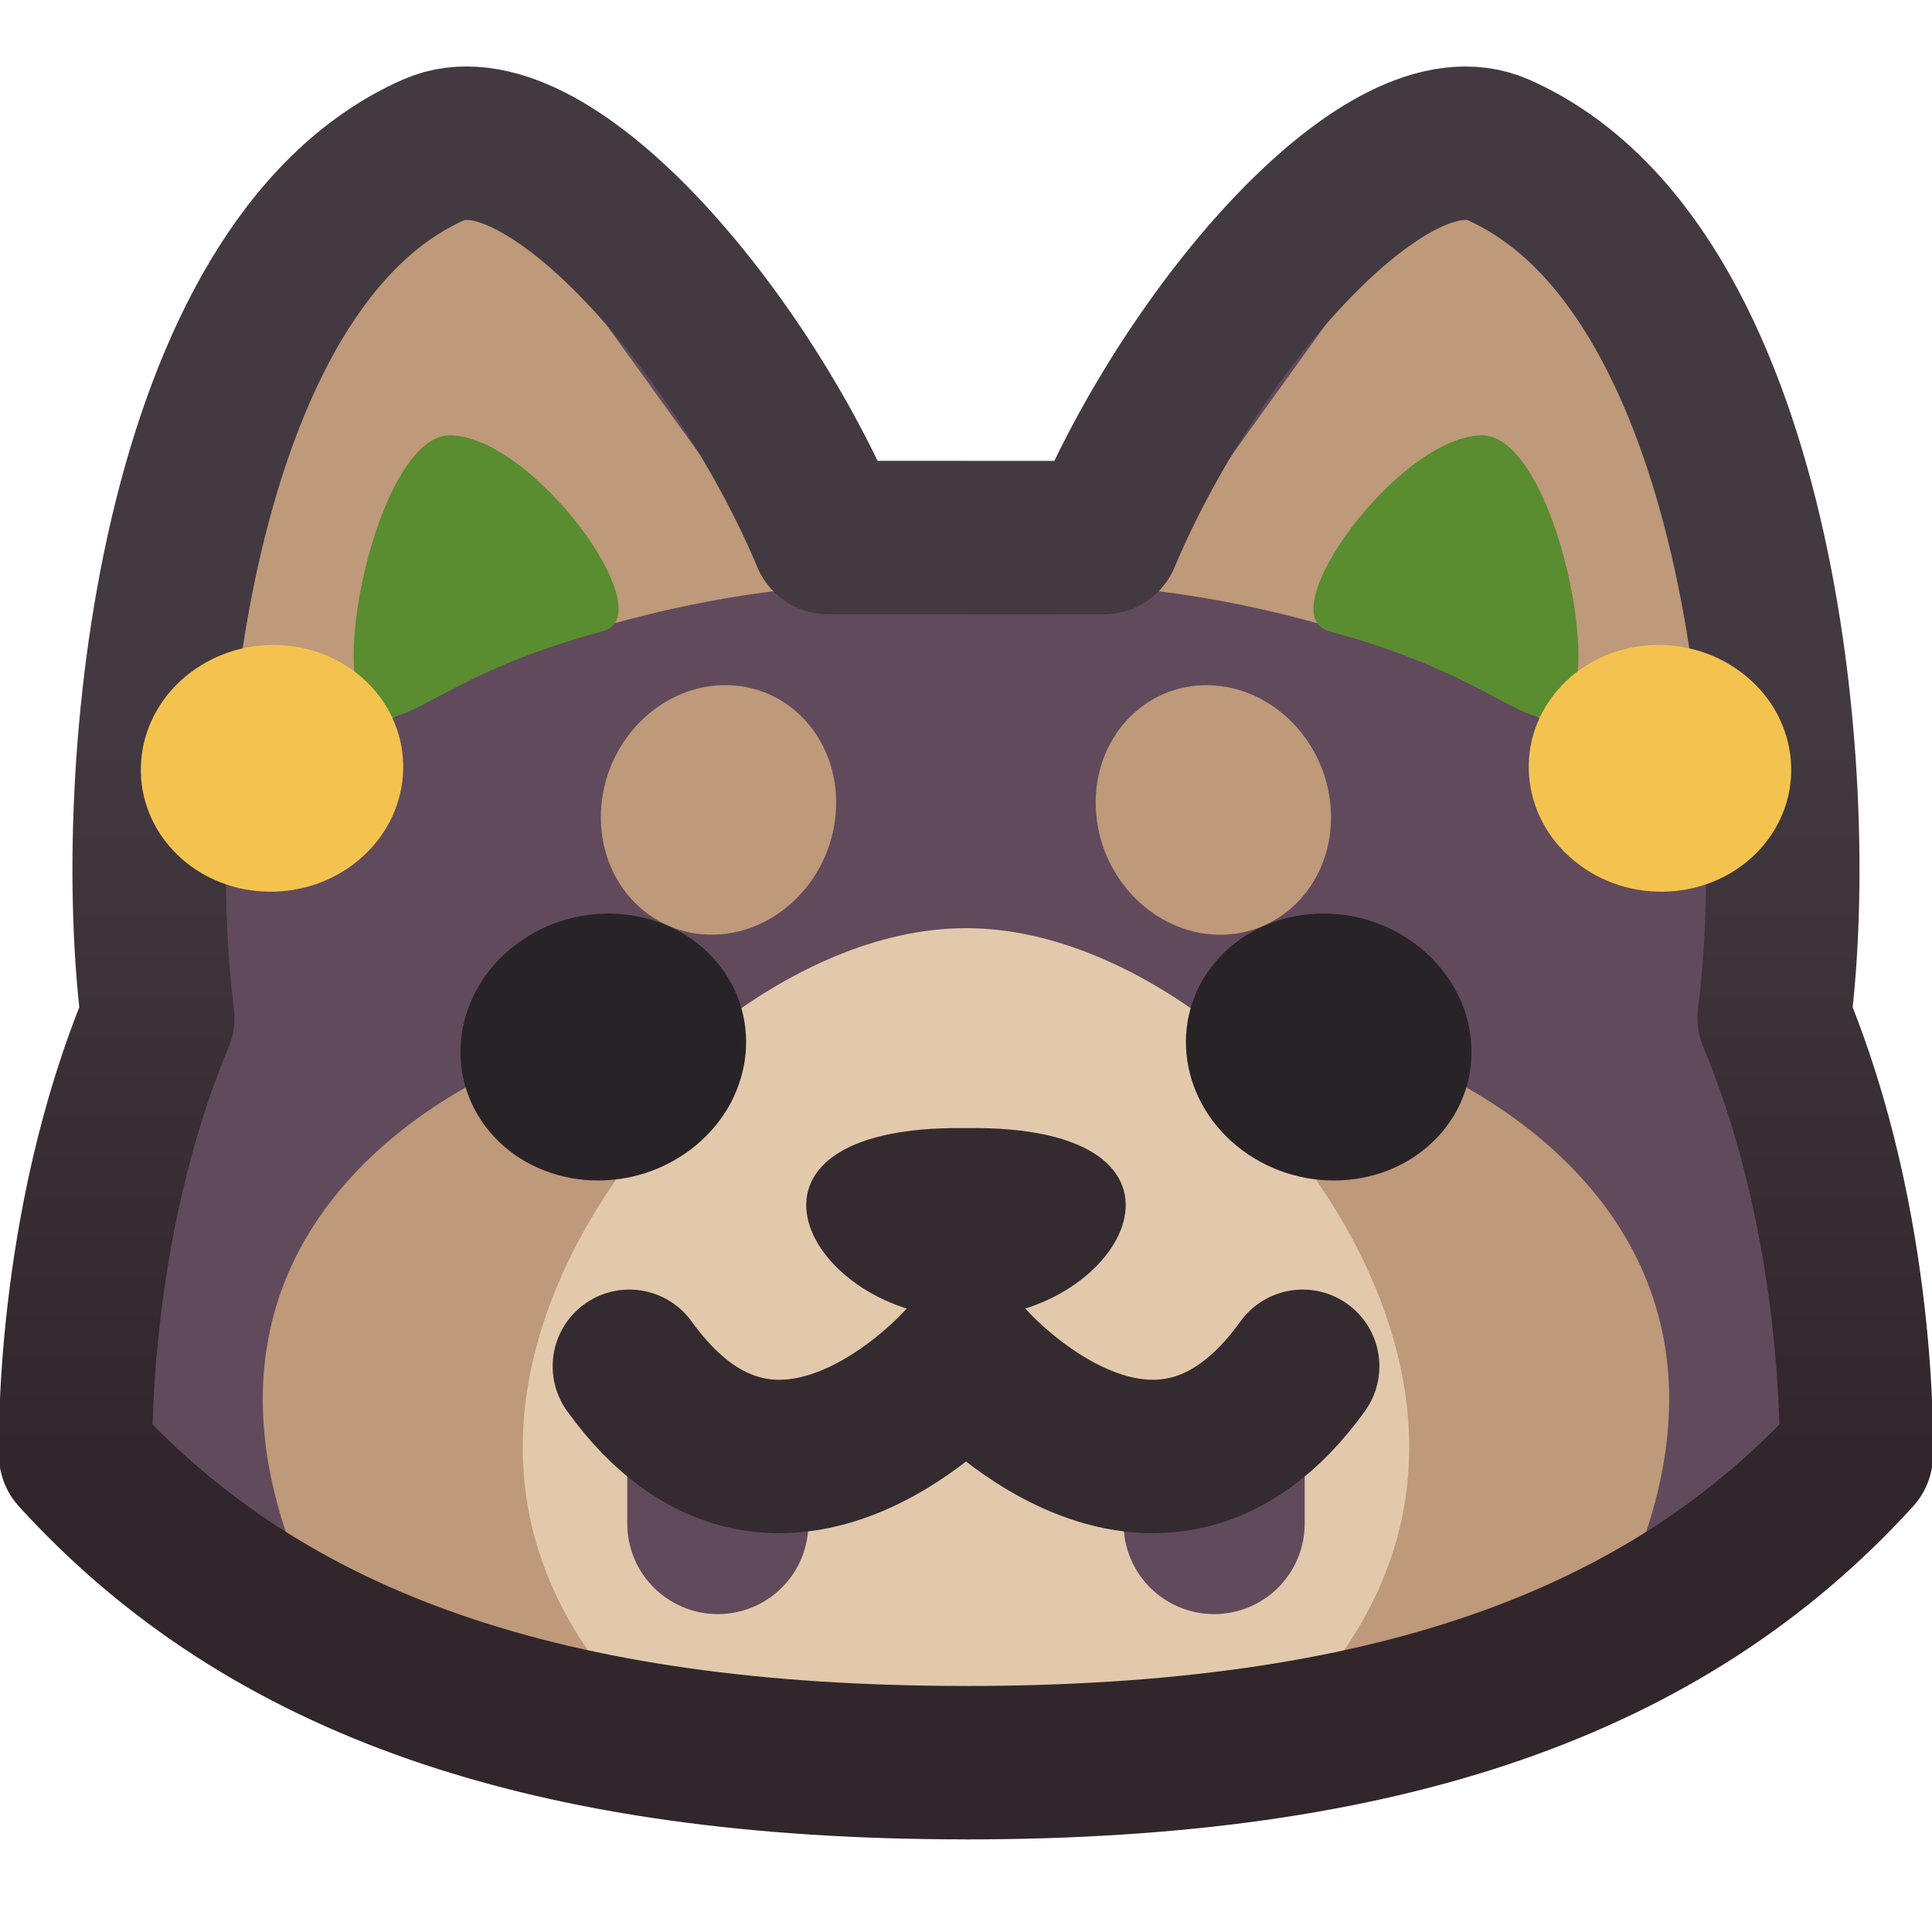
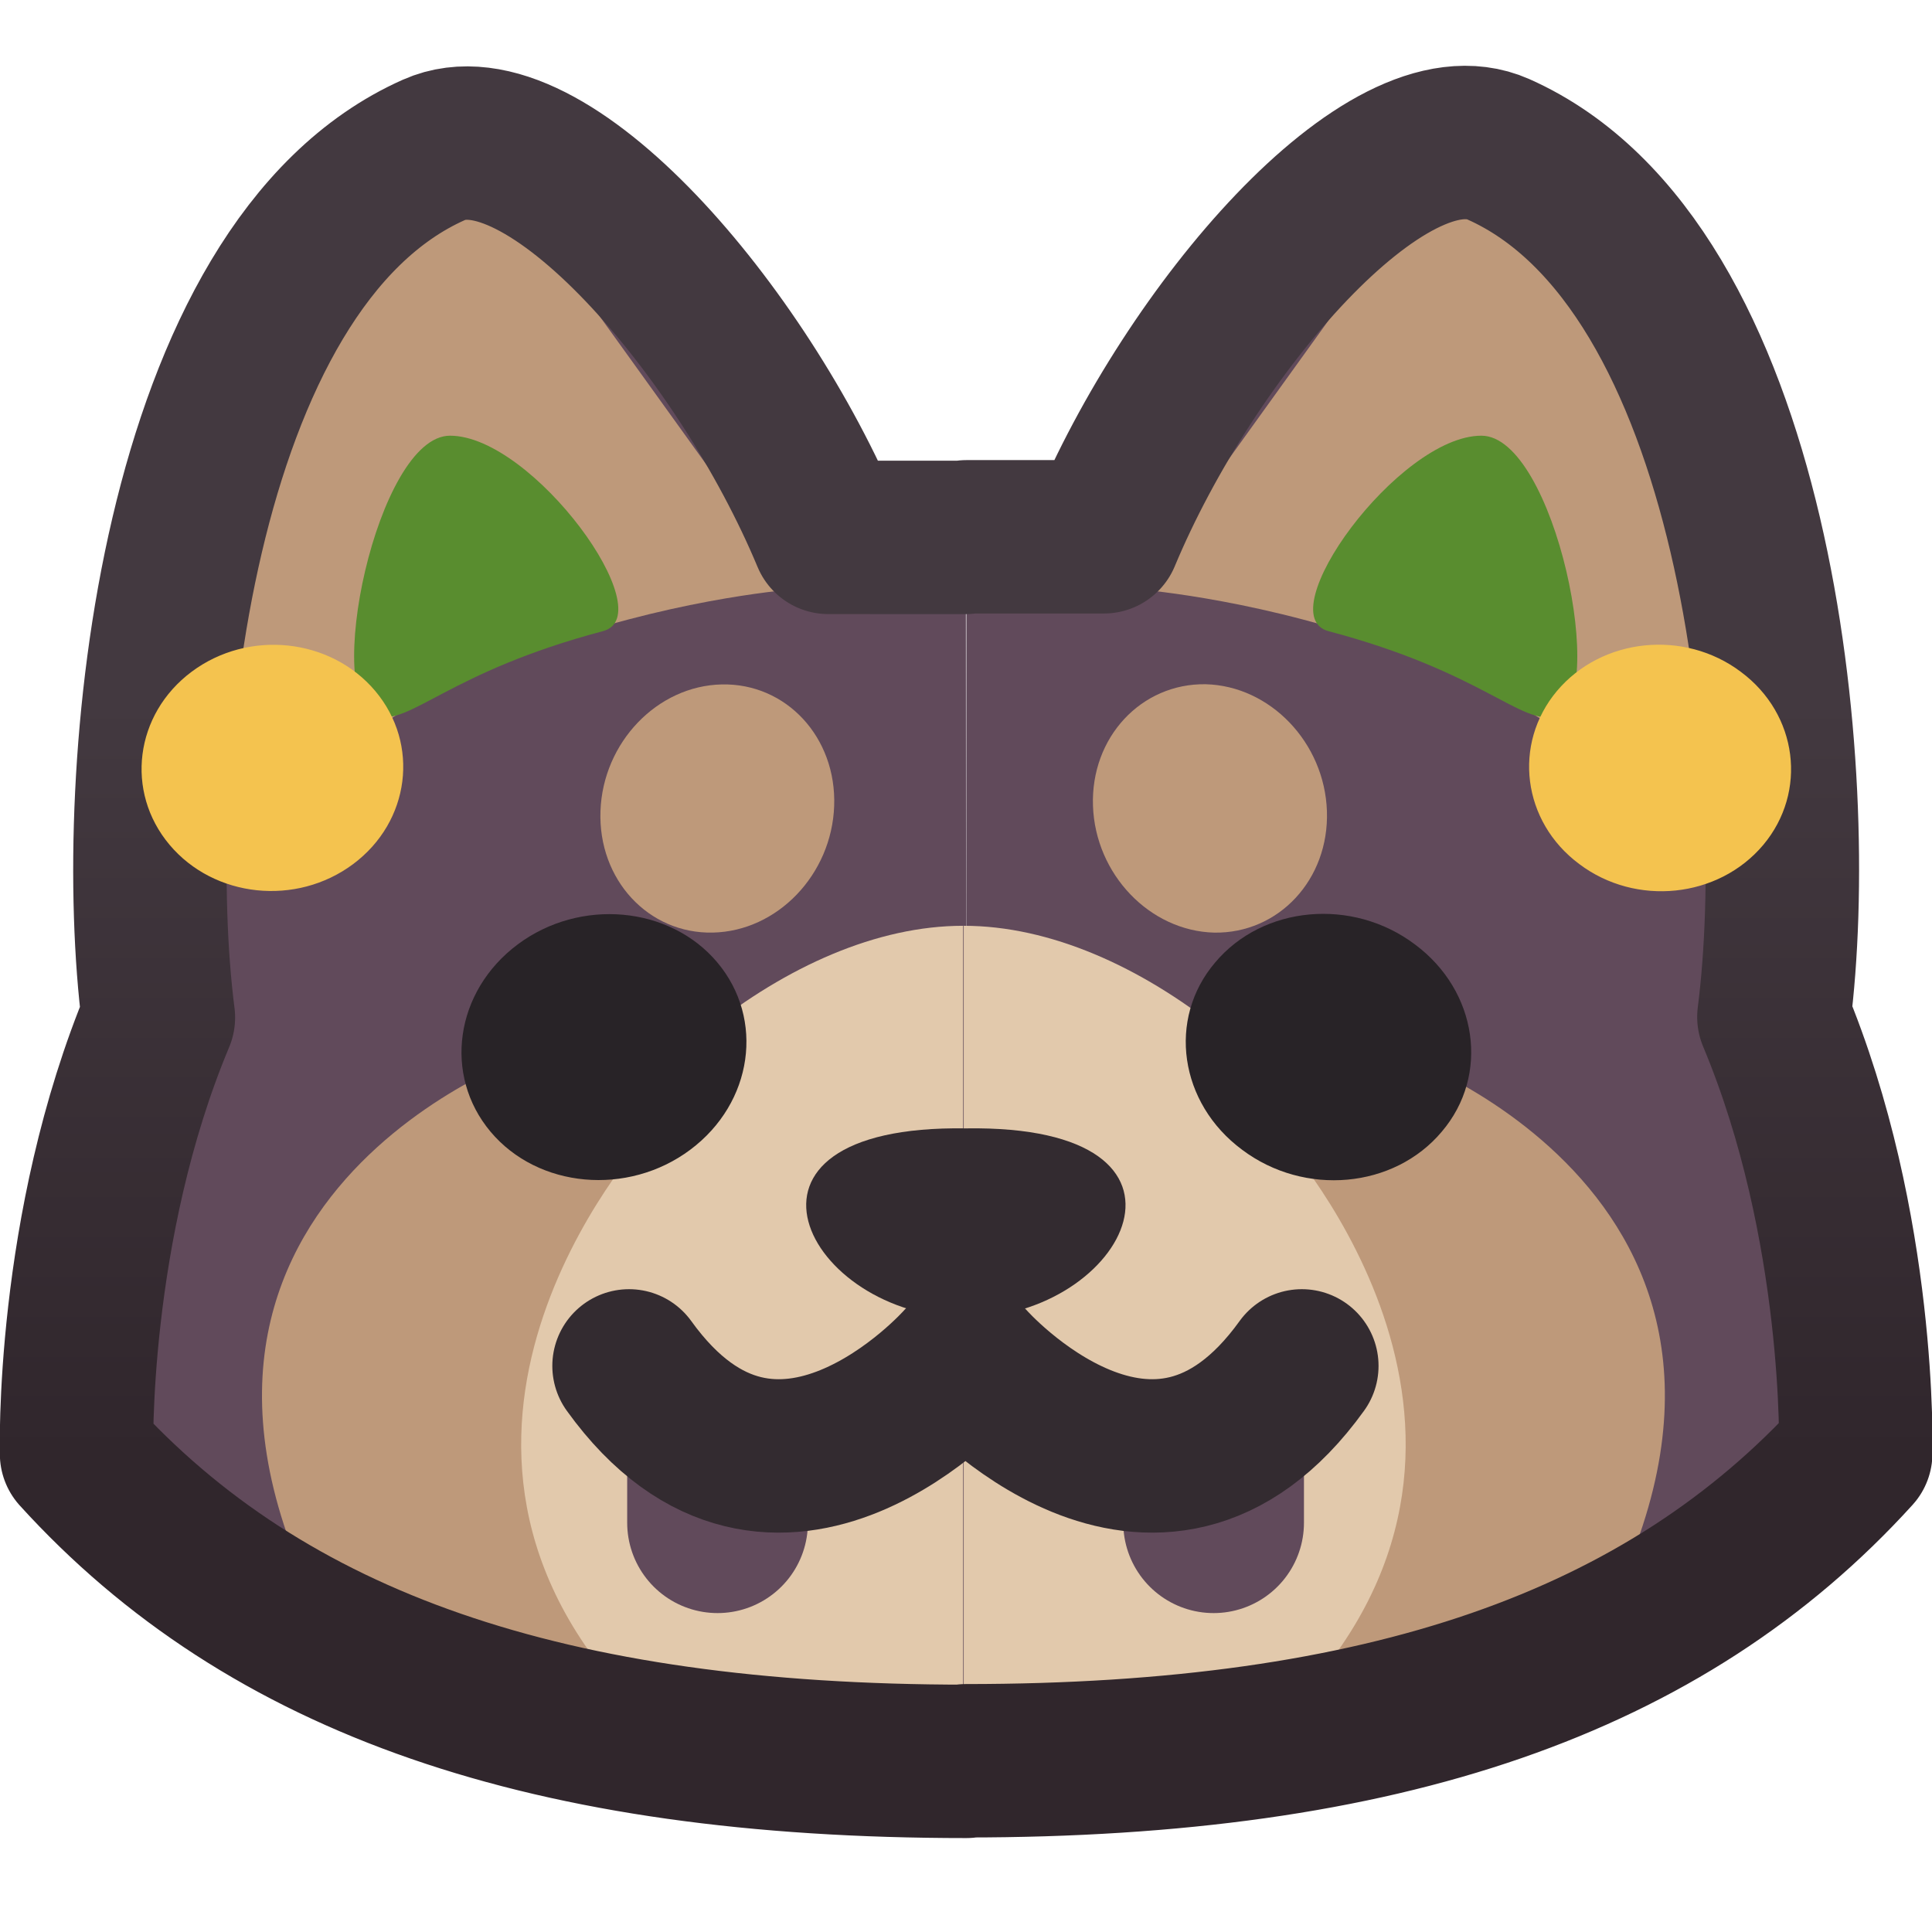
<svg xmlns="http://www.w3.org/2000/svg" version="1.1" viewBox="0 0 32 32">
  <defs>
-     <linearGradient id="linearGradient2" x1="9.172" x2="9.172" y1="8.376" y2="25.033" gradientUnits="userSpaceOnUse">
+     <linearGradient id="linearGradient2" x1="9.17" x2="9.17" y1="8.37" y2="25.03" gradientUnits="userSpaceOnUse">
      <stop stop-color="#433940" offset=".2" />
      <stop stop-color="#30262c" offset="1" />
    </linearGradient>
  </defs>
  <g transform="matrix(.94118 0 0 .94118 .082319 .27056)">
    <g>
-       <path transform="translate(1 .30977)" d="m15.912 8.863-2.426-3.99e-4c-1.519-3.625-4.986-7.691-6.946-6.821-4.575 2.03-5.08 12.088-4.851 17.032-1.461 2.036-1.445 5.931-1.445 5.931 4.331 4.292 8.308 5.418 15.668 5.418m0-21.559 2.426-3.99e-4c1.519-3.625 4.986-7.691 6.946-6.821 4.575 2.03 5.08 12.088 4.851 17.032 1.461 2.036 1.445 5.931 1.445 5.931-4.331 4.292-8.308 5.418-15.668 5.418" fill="#614a5b" style="paint-order:fill markers stroke" />
-       <path transform="matrix(1.0625 0 0 1.0625 -.087463 -.28747)" d="m12.021 28.804c-8.69-2.619-1.759-13.431 3.979-13.431v13.431zm7.958 0c8.69-2.619 1.759-13.431-3.979-13.431v13.431z" fill="#e2c9ac" style="paint-order:fill markers stroke" />
-       <path d="m16.912 22.902c-2.814 0-4.58-3.403 2e-6 -3.337m0 3.337c2.814 0 4.58-3.403-2e-6 -3.337" fill="#332b30" style="paint-order:fill markers stroke" />
-       <path transform="matrix(1.0625 0 0 1.0625 -.087463 -.28747)" d="m8.674 17.552s-7.591 2.717-2.652 10.44l4.176-0.06c-3.798-4.473 0.625-9.18 0.625-9.18zm14.651 0s7.591 2.717 2.652 10.44l-4.176-0.06c3.798-4.473-0.625-9.18-0.625-9.18z" fill="#be997a" style="paint-order:fill markers stroke" />
-       <path d="m3.614 15.675c2.603-5.043 10.318-5.599 10.318-5.599l-5.599-7.773s-6.663 6.015-4.72 13.372zm26.597 0c-2.603-5.043-10.318-5.599-10.318-5.599l5.599-7.773s6.663 6.015 4.72 13.372z" fill="#be997a" style="paint-order:fill markers stroke" />
-       <path transform="translate(-.087571 -2.406e-5)" d="m6.611 12.329c0.625 0.168 1.29-0.782 4.002-1.509 1.068-0.286-1.24-3.446-2.698-3.446-1.292 0-2.263 4.698-1.304 4.955zm20.779 0c-0.625 0.168-1.29-0.782-4.002-1.509-1.068-0.286 1.24-3.446 2.698-3.446 1.292 0 2.263 4.698 1.304 4.955z" fill="#598d2f" style="paint-order:fill markers stroke" />
-       <path transform="matrix(1.0622 -.02283 -.038015 1.0618 -.087463 -.28747)" d="m14.342 13.69c0 1.142-0.872 2.068-1.948 2.068-1.076 0-1.948-0.926-1.948-2.068s0.872-2.068 1.948-2.068c1.076 0 1.948 0.926 1.948 2.068zm4.306 0.093c0.082 1.144 1.022 2.108 2.099 2.155 1.078 0.046 1.885-0.843 1.803-1.987-0.082-1.144-1.022-2.108-2.099-2.155-1.078-0.046-1.885 0.843-1.803 1.987z" fill="#be997a" style="paint-order:fill markers stroke" />
-       <path transform="matrix(.64315 .76574 -.8013 .59826 .91243 .5596)" d="m22.241 3.948c0 1.377-1.061 2.494-2.369 2.494s-2.369-1.116-2.369-2.494c0-1.377 1.061-2.494 2.369-2.494s2.369 1.116 2.369 2.494zm5.824-7.454c1.323-0.316 2.151-1.618 1.852-2.909-0.3-1.291-1.615-2.081-2.938-1.766-1.323 0.316-2.151 1.618-1.852 2.909 0.3 1.291 1.615 2.081 2.938 1.766z" fill="#282327" style="paint-order:fill markers stroke" />
+       <path transform="translate(1 .30977)" d="m15.91 8.86-2.42-3.99e-4c-1.51-3.62-4.98-7.69-6.94-6.82-4.57 2.03-5.07 12.08-4.85 17.03-1.46 2.03-1.44 5.93-1.44 5.93 4.33 4.29 8.30 5.41 15.66 5.41m0-21.55 2.42-3.99e-4c1.51-3.62 4.98-7.69 6.94-6.82 4.57 2.03 5.07 12.08 4.85 17.03 1.46 2.03 1.44 5.93 1.44 5.93-4.33 4.29-8.30 5.41-15.66 5.41" fill="#614a5b" style="paint-order:fill markers stroke" />
+       <path transform="matrix(1.06 0 0 1.06 -.087463 -.28747)" d="m12.02 28.80c-8.68-2.61-1.75-13.43 3.97-13.43v13.43zm7.95 0c8.68-2.61 1.75-13.43-3.97-13.43v13.43z" fill="#e2c9ac" style="paint-order:fill markers stroke" />
+       <path d="m16.91 22.90c-2.81 0-4.58-3.40 2e-6 -3.33m0 3.33c2.81 0 4.58-3.40-2e-6 -3.33" fill="#332b30" style="paint-order:fill markers stroke" />
+       <path transform="matrix(1.06 0 0 1.06 -.087463 -.28747)" d="m8.67 17.55s-7.59 2.71-2.65 10.44l4.17-0.05c-3.79-4.47 0.62-9.17 0.62-9.17zm14.65 0s7.59 2.71 2.65 10.44l-4.17-0.05c3.79-4.47-0.62-9.17-0.62-9.17z" fill="#be997a" style="paint-order:fill markers stroke" />
+       <path d="m3.61 15.67c2.60-5.04 10.31-5.59 10.31-5.59l-5.59-7.77s-6.66 6.01-4.71 13.37zm26.59 0c-2.60-5.04-10.31-5.59-10.31-5.59l5.59-7.77s6.66 6.01 4.71 13.37z" fill="#be997a" style="paint-order:fill markers stroke" />
+       <path transform="translate(-.087571 -2.40e-5)" d="m6.61 12.32c0.62 0.16 1.28-0.78 4.00-1.50 1.06-0.28-1.23-3.44-2.69-3.44-1.29 0-2.26 4.69-1.30 4.95zm20.77 0c-0.62 0.16-1.28-0.78-4.00-1.50-1.06-0.28 1.23-3.44 2.69-3.44 1.29 0 2.26 4.69 1.30 4.95z" fill="#598d2f" style="paint-order:fill markers stroke" />
+       <path transform="matrix(1.06 -.02283 -.038015 1.06 -.087463 -.28747)" d="m14.34 13.69c0 1.14-0.87 2.06-1.94 2.06-1.07 0-1.94-0.92-1.94-2.06s0.87-2.06 1.94-2.06c1.07 0 1.94 0.92 1.94 2.06zm4.30 0.09c0.08 1.14 1.02 2.10 2.09 2.15 1.07 0.04 1.88-0.84 1.80-1.98-0.08-1.14-1.02-2.10-2.09-2.15-1.07-0.04-1.88 0.84-1.80 1.98z" fill="#be997a" style="paint-order:fill markers stroke" />
+       <path transform="matrix(.64315 .76574 -.8013 .59826 .91243 .5596)" d="m22.24 3.94c0 1.37-1.06 2.49-2.36 2.49s-2.36-1.11-2.36-2.49c0-1.37 1.06-2.49 2.36-2.49s2.36 1.11 2.36 2.49zm5.82-7.45c1.32-0.31 2.15-1.61 1.85-2.90-0.29-1.29-1.61-2.08-2.93-1.76-1.32 0.31-2.15 1.61-1.85 2.90 0.29 1.29 1.61 2.08 2.93 1.76z" fill="#282327" style="paint-order:fill markers stroke" />
    </g>
-     <g fill="none" stroke-linecap="round" stroke-linejoin="round">
-       <path d="m12.545 25.549v0.975m8.734-0.975v0.975" stroke="#614a5b" stroke-miterlimit="3" stroke-width="3.188" style="paint-order:fill markers stroke" />
-       <path transform="translate(-.087571 -2.4065e-5)" d="m11.076 23.757c2.596 3.607 5.837-0.063 5.837-0.063m6.012 0.063c-2.596 3.607-5.837-0.063-5.837-0.063" stroke="#332b30" stroke-miterlimit="2" stroke-width="2.7" style="paint-order:fill markers stroke" />
-       <path transform="translate(1 .30977)" d="m15.912 8.863-2.426-3.99e-4c-1.519-3.625-4.986-7.691-6.946-6.821-4.575 2.03-5.406 10.975-4.851 15.274-1.554 3.702-1.445 7.689-1.445 7.689 3.359 3.69 8.308 5.418 15.668 5.418m0-21.559 2.426-3.99e-4c1.519-3.625 4.986-7.691 6.946-6.821 4.575 2.03 5.406 10.975 4.851 15.274 1.554 3.702 1.445 7.689 1.445 7.689-3.359 3.69-8.308 5.418-15.668 5.418" stroke="url(#linearGradient2)" stroke-miterlimit="2" stroke-width="2.7" style="paint-order:fill markers stroke" />
+     <g stroke-linecap="round" stroke-linejoin="round">
+       <path d="m12.54 25.54v0.97m8.73-0.97v0.97" stroke="#614a5b" stroke-miterlimit="3" stroke-width="3.18" fill="none" style="paint-order:fill markers stroke" />
+       <path transform="translate(-.087571 -2.40e-5)" d="m11.07 23.75c2.59 3.60 5.83-0.06 5.83-0.06m6.01 0.06c-2.59 3.60-5.83-0.06-5.83-0.06" stroke="#332b30" stroke-miterlimit="2" stroke-width="2.7" fill="none" style="paint-order:fill markers stroke" />
+       <path transform="translate(1 .30977)" d="m15.91 8.86-2.42-3.99e-4c-1.51-3.62-4.98-7.69-6.94-6.82-4.57 2.03-5.40 10.97-4.85 15.27-1.55 3.70-1.44 7.68-1.44 7.68 3.35 3.69 8.30 5.41 15.66 5.41m0-21.55 2.42-3.99e-4c1.51-3.62 4.98-7.69 6.94-6.82 4.57 2.03 5.40 10.97 4.85 15.27 1.55 3.70 1.44 7.68 1.44 7.68-3.35 3.69-8.30 5.41-15.66 5.41" stroke="url(#linearGradient2)" stroke-miterlimit="2" stroke-width="2.7" fill="none" style="paint-order:fill markers stroke" />
    </g>
-     <path transform="matrix(.64315 .76574 -.8013 .59826 .91243 .5596)" d="m14.655 5.26c0 1.253-0.991 2.269-2.213 2.269-1.222 0-2.213-1.016-2.213-2.269s0.991-2.269 2.213-2.269c1.222 0 2.213 1.016 2.213 2.269zm12.931-16.551c1.204-0.287 1.952-1.498 1.672-2.704-0.28-1.206-1.483-1.951-2.686-1.663-1.204 0.287-1.952 1.498-1.672 2.704 0.28 1.206 1.483 1.951 2.686 1.663z" fill="#f4c34f" style="paint-order:fill markers stroke" />
+     <path transform="matrix(.64315 .76574 -.8013 .59826 .91243 .5596)" d="m14.65 5.25c0 1.25-0.99 2.26-2.21 2.26-1.22 0-2.21-1.01-2.21-2.26s0.99-2.26 2.21-2.26c1.22 0 2.21 1.01 2.21 2.26zm12.93-16.55c1.20-0.28 1.95-1.49 1.67-2.70-0.28-1.20-1.48-1.95-2.68-1.66-1.20 0.28-1.95 1.49-1.67 2.70 0.28 1.20 1.48 1.95 2.68 1.66z" fill="#f4c34f" style="paint-order:fill markers stroke" />
  </g>
</svg>
